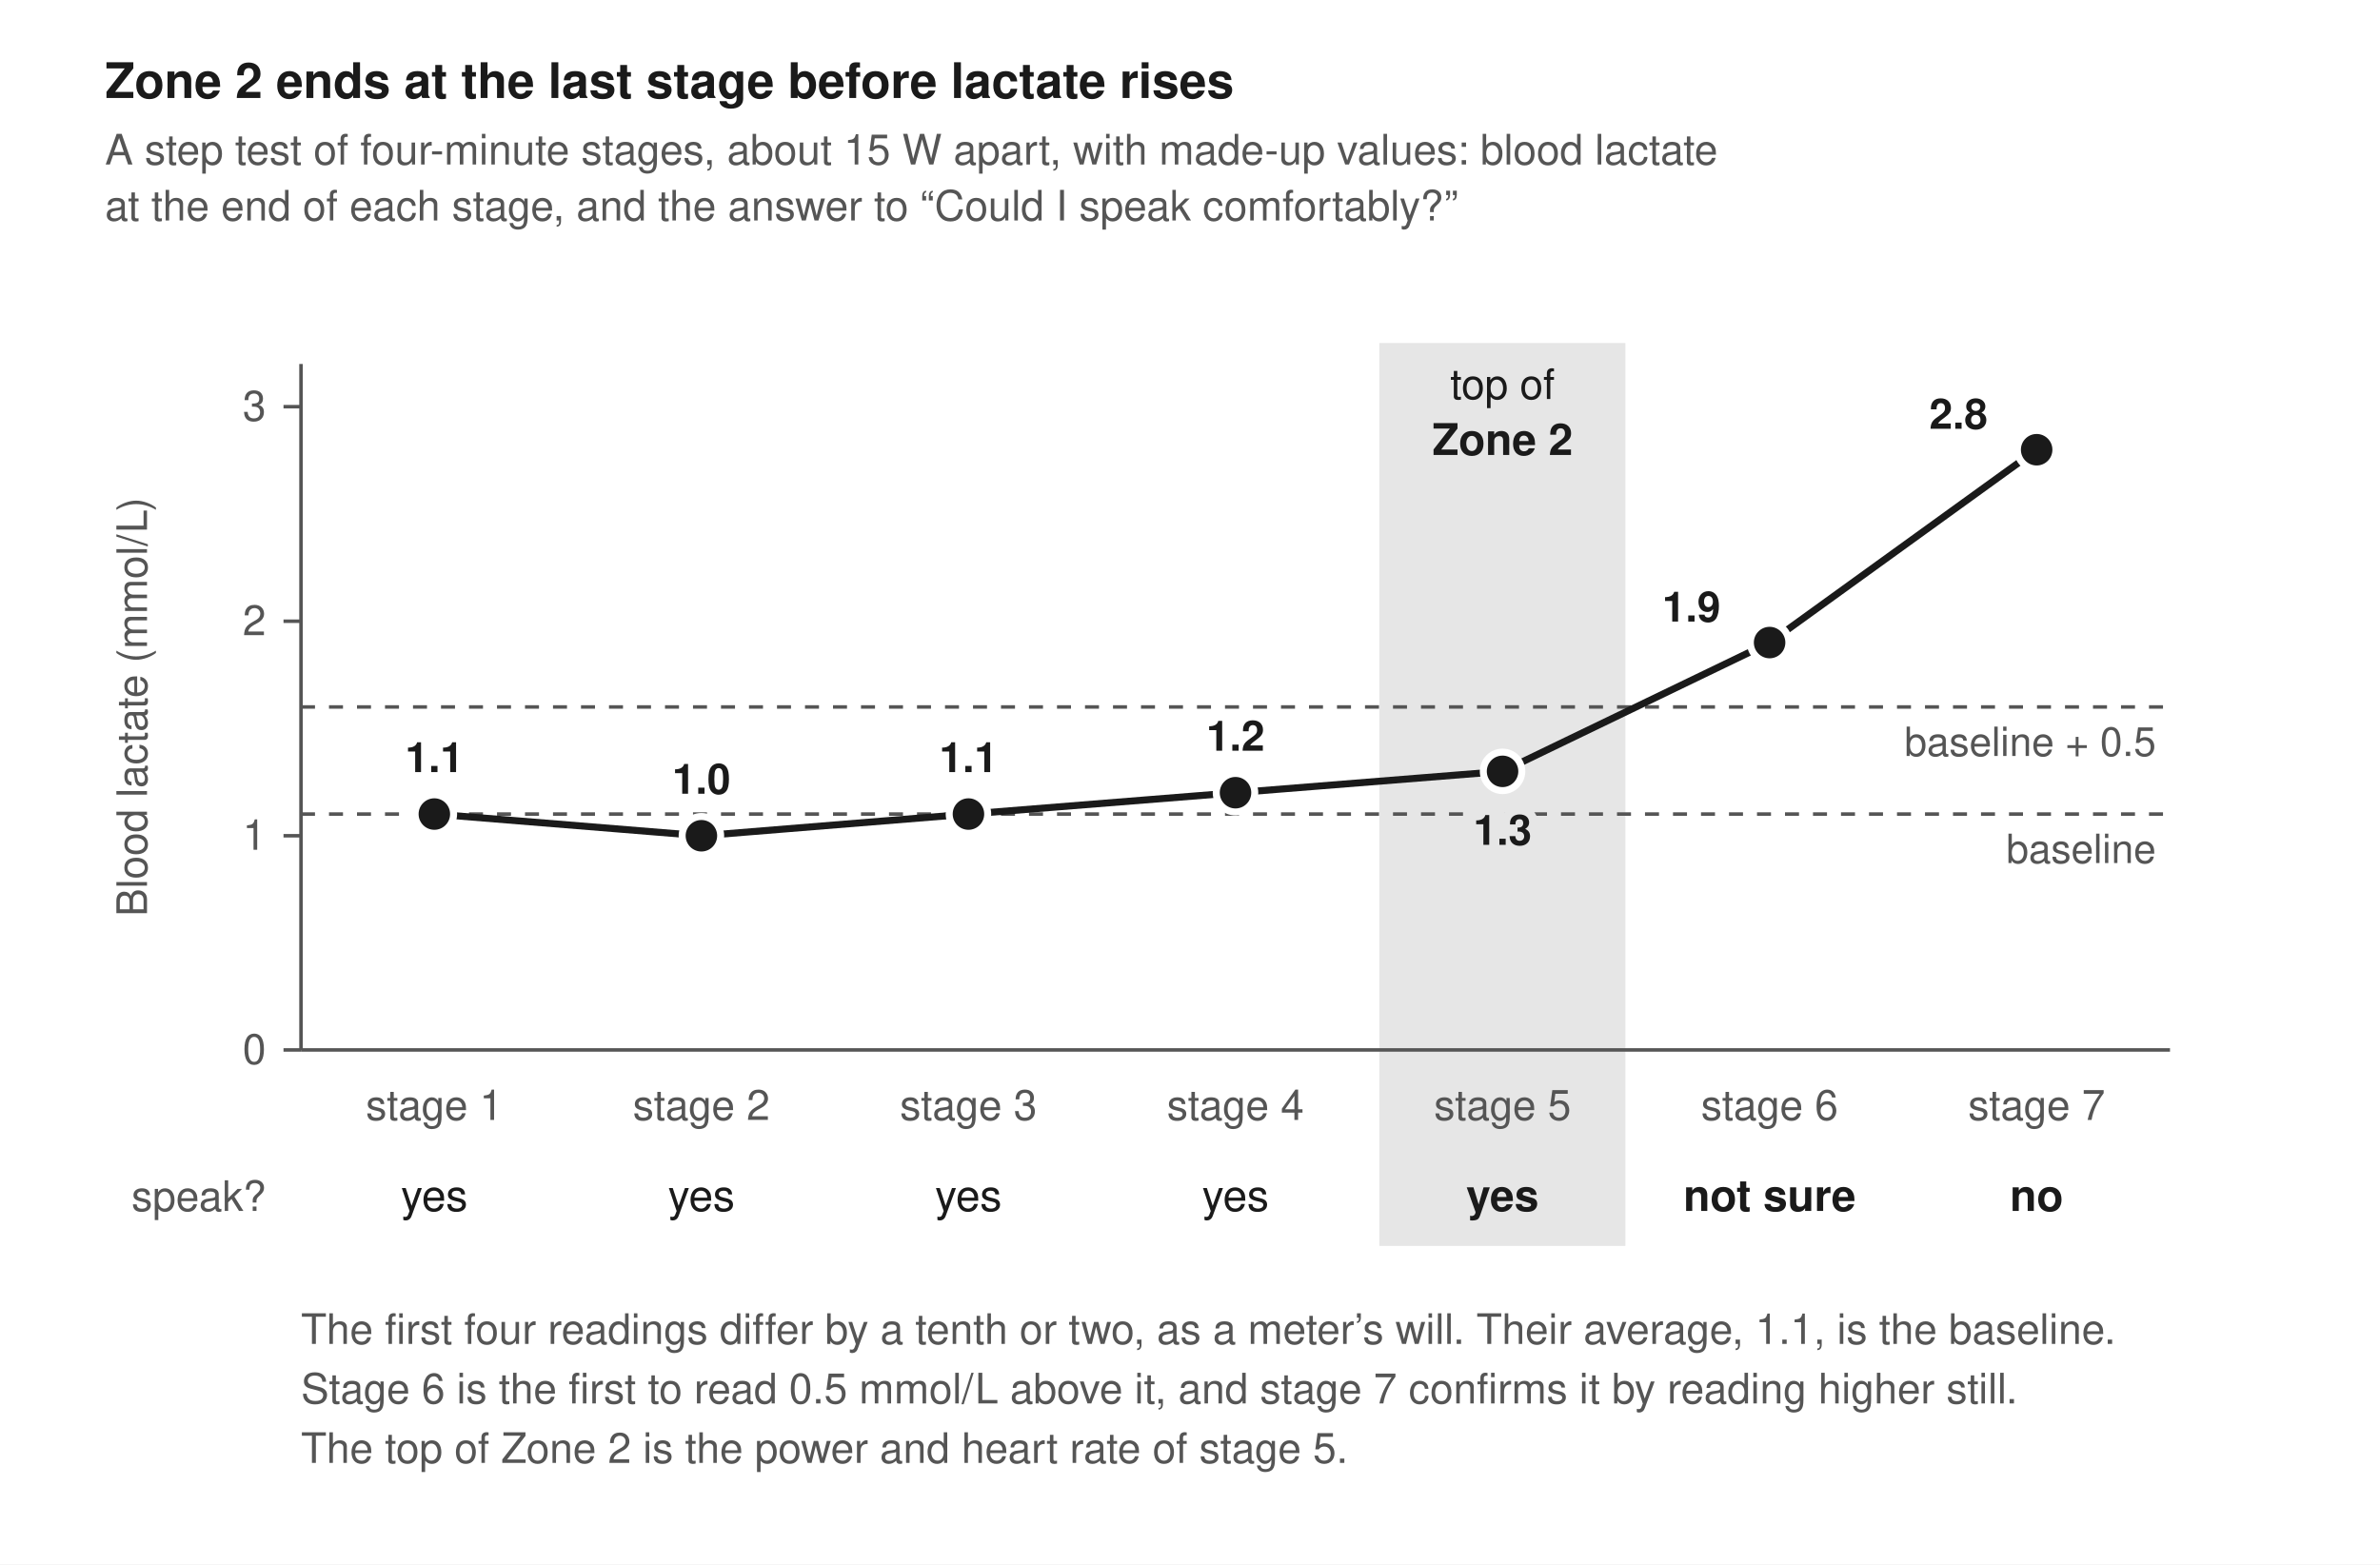
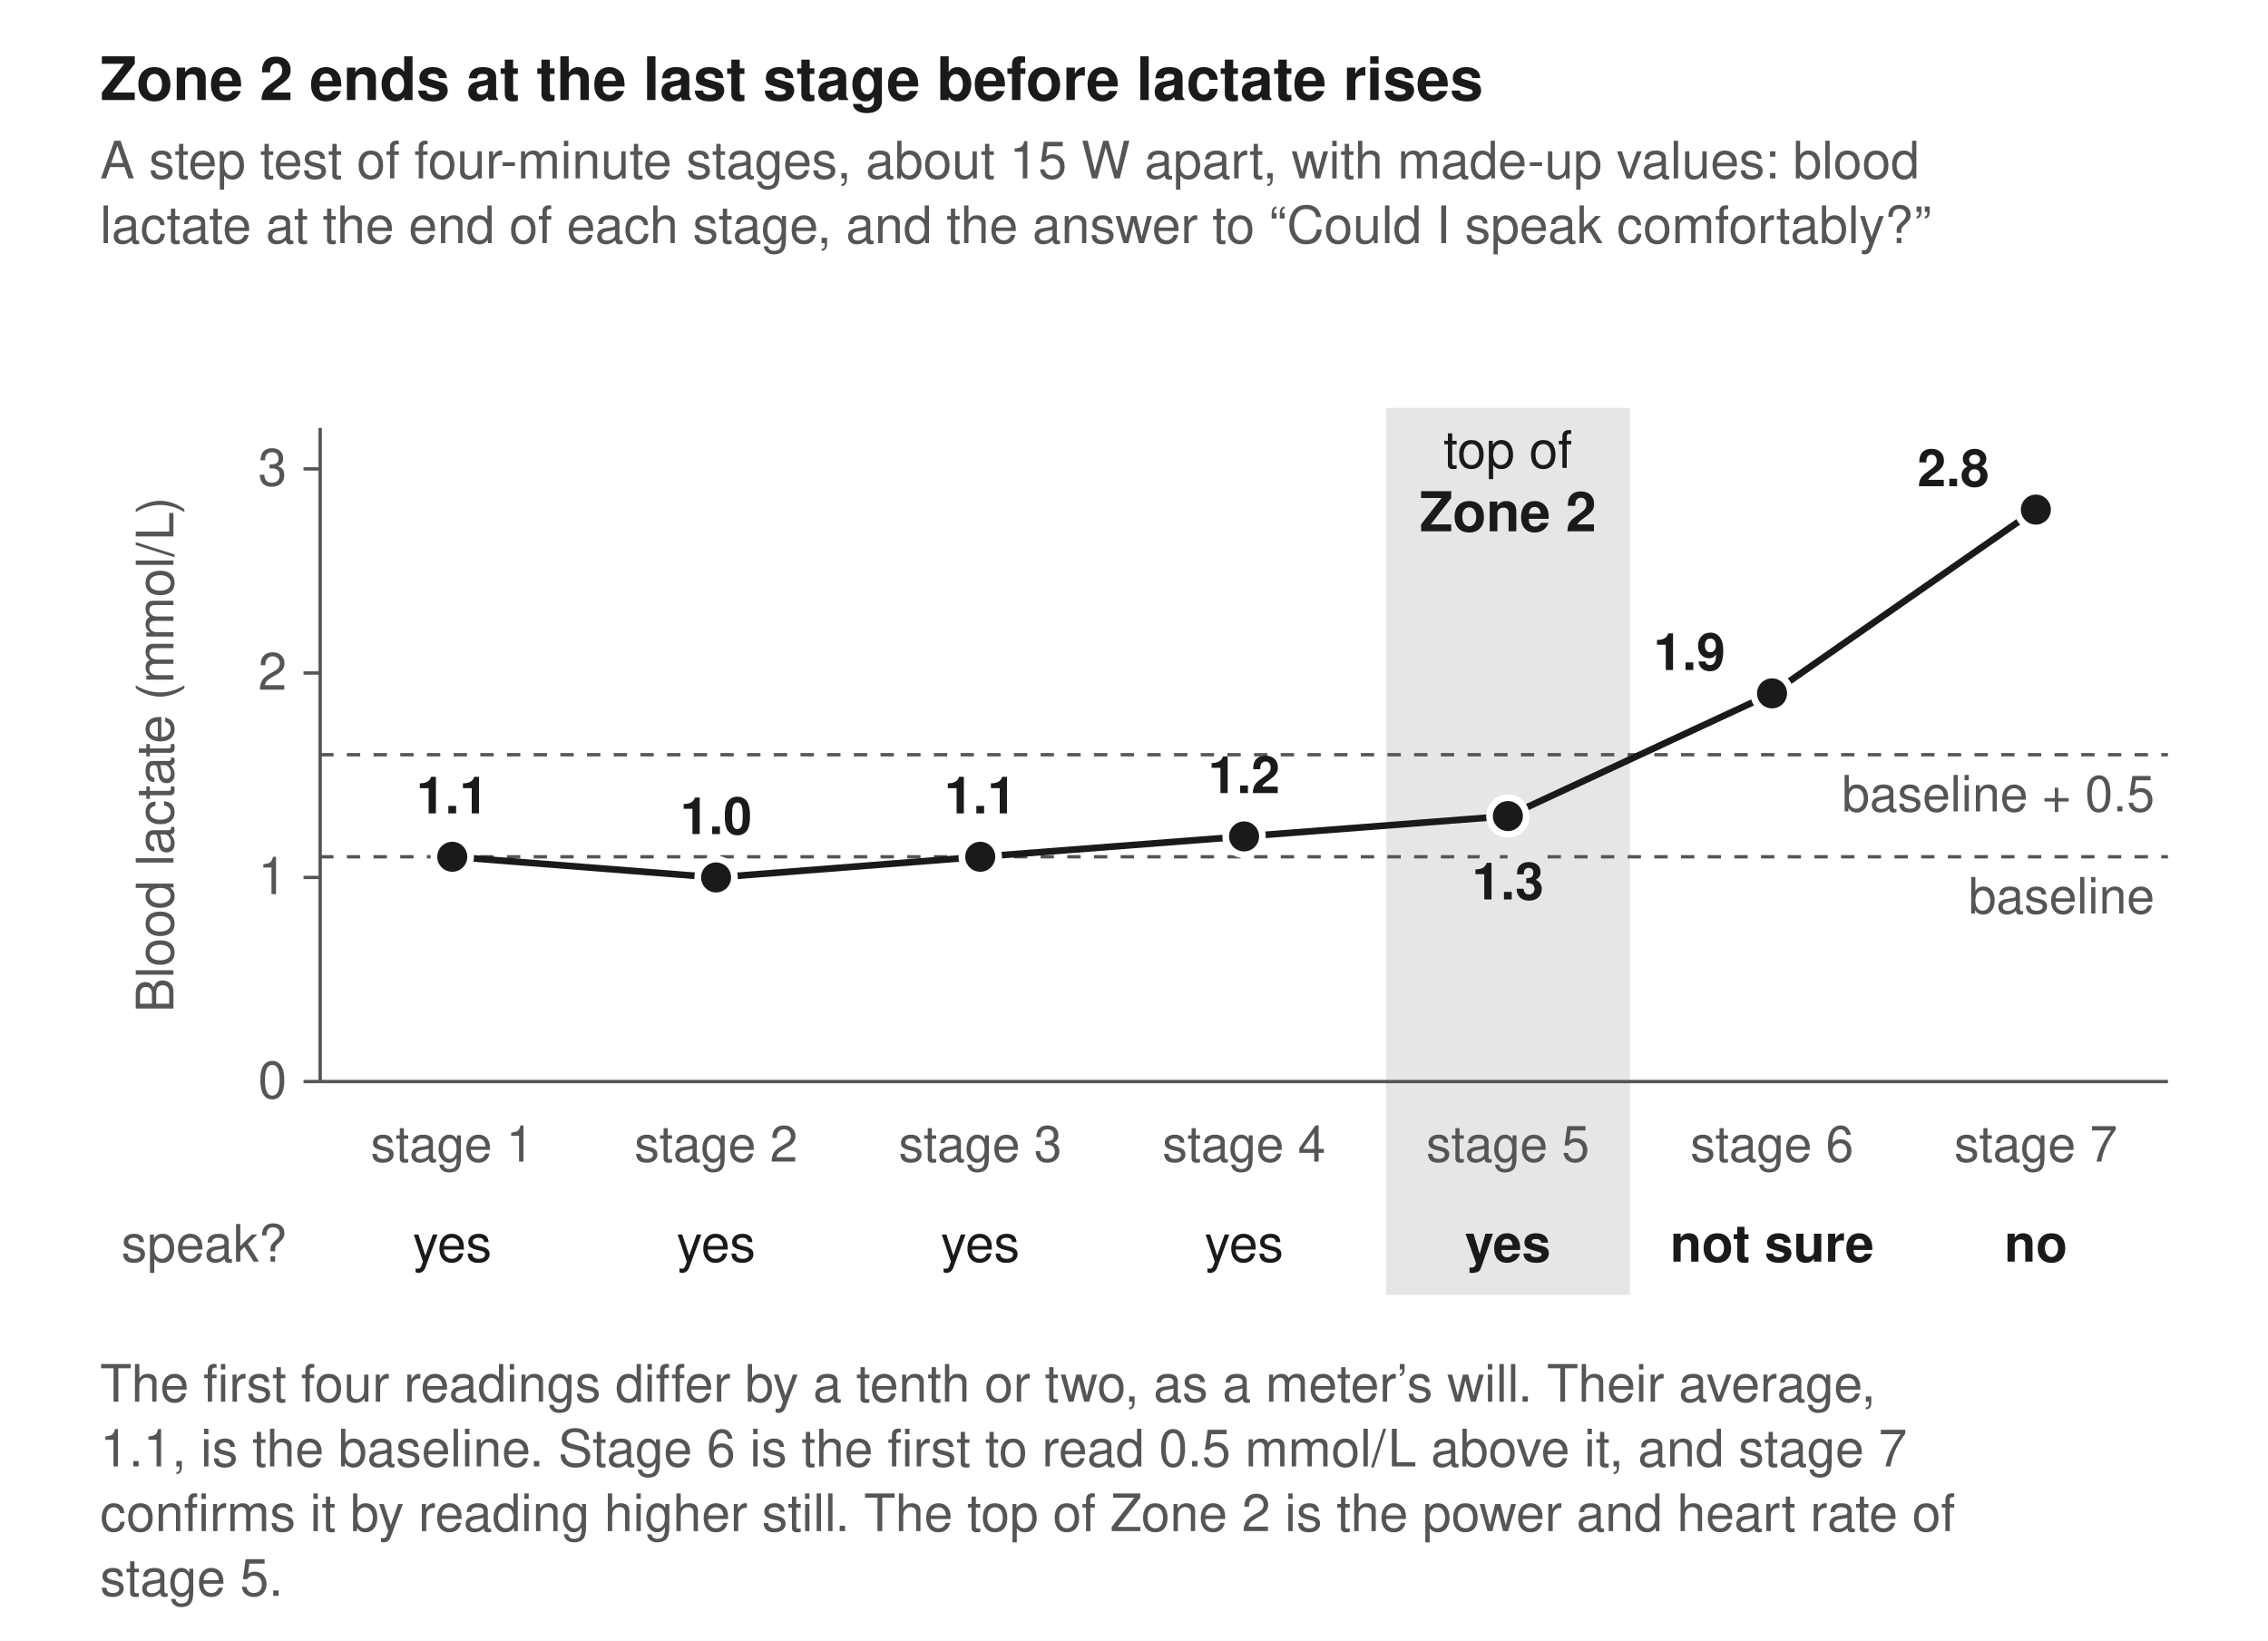
- <svg xmlns="http://www.w3.org/2000/svg" viewBox="0 0 680 447" width="680" height="447" role="img" aria-label="Sketch of a seven-stage step test: lactate flat for five stages then rising, with talk-test answers of yes, not sure and no">
-   <rect width="680" height="447" fill="#ffffff" />
-   <text x="30.0" y="28.0" font-family="Helvetica, Arial, sans-serif" font-size="14" fill="#1a1a1a" text-anchor="start" font-weight="600">Zone 2 ends at the last stage before lactate rises</text>
-   <text x="30.0" y="47.0" font-family="Helvetica, Arial, sans-serif" font-size="12" fill="#555555" text-anchor="start" font-weight="400">A step test of four-minute stages, about 15 W apart, with made-up values: blood lactate</text>
-   <text x="30.0" y="63.0" font-family="Helvetica, Arial, sans-serif" font-size="12" fill="#555555" text-anchor="start" font-weight="400">at the end of each stage, and the answer to “Could I speak comfortably?”</text>
-   <rect x="394.1" y="98" width="70.3" height="258" fill="#e6e6e6" />
-   <line x1="86" y1="300" x2="620" y2="300" stroke="#555555" stroke-width="1" />
-   <line x1="86" y1="104" x2="86" y2="300" stroke="#555555" stroke-width="1" />
-   <line x1="81" y1="300.0" x2="86" y2="300.0" stroke="#555555" stroke-width="1" />
-   <text x="76.0" y="304.0" font-family="Helvetica, Arial, sans-serif" font-size="12" fill="#555555" text-anchor="end" font-weight="400">0</text>
-   <line x1="81" y1="238.8" x2="86" y2="238.8" stroke="#555555" stroke-width="1" />
-   <text x="76.0" y="242.8" font-family="Helvetica, Arial, sans-serif" font-size="12" fill="#555555" text-anchor="end" font-weight="400">1</text>
-   <line x1="81" y1="177.5" x2="86" y2="177.5" stroke="#555555" stroke-width="1" />
-   <text x="76.0" y="181.5" font-family="Helvetica, Arial, sans-serif" font-size="12" fill="#555555" text-anchor="end" font-weight="400">2</text>
-   <line x1="81" y1="116.2" x2="86" y2="116.2" stroke="#555555" stroke-width="1" />
-   <text x="76.0" y="120.2" font-family="Helvetica, Arial, sans-serif" font-size="12" fill="#555555" text-anchor="end" font-weight="400">3</text>
-   <text x="42.0" y="202.0" font-family="Helvetica, Arial, sans-serif" font-size="12" fill="#555555" text-anchor="middle" font-weight="400" transform="rotate(-90 42 202.0)">Blood lactate (mmol/L)</text>
-   <line x1="86" y1="232.6" x2="620" y2="232.6" stroke="#555555" stroke-width="1" stroke-dasharray="4 4" />
-   <text x="616.0" y="246.6" font-family="Helvetica, Arial, sans-serif" font-size="11.5" fill="#555555" text-anchor="end" font-weight="400">baseline</text>
-   <line x1="86" y1="202.0" x2="620" y2="202.0" stroke="#555555" stroke-width="1" stroke-dasharray="4 4" />
-   <text x="616.0" y="216.0" font-family="Helvetica, Arial, sans-serif" font-size="11.5" fill="#555555" text-anchor="end" font-weight="400">baseline + 0.5</text>
-   <polyline points="124.1,232.6 200.4,238.8 276.7,232.6 353.0,226.5 429.3,220.4 505.6,183.6 581.9,128.5" fill="none" stroke="#1a1a1a" stroke-width="2" />
-   <circle cx="124.1" cy="232.6" r="5.5" fill="#1a1a1a" stroke="#ffffff" stroke-width="2" />
-   <text x="124.1" y="220.6" font-family="Helvetica, Arial, sans-serif" font-size="12" fill="#1a1a1a" text-anchor="middle" font-weight="600">1.1</text>
-   <text x="124.1" y="320.0" font-family="Helvetica, Arial, sans-serif" font-size="12" fill="#555555" text-anchor="middle" font-weight="400">stage 1</text>
-   <text x="124.1" y="346.0" font-family="Helvetica, Arial, sans-serif" font-size="12.5" fill="#1a1a1a" text-anchor="middle" font-weight="400">yes</text>
-   <circle cx="200.4" cy="238.8" r="5.5" fill="#1a1a1a" stroke="#ffffff" stroke-width="2" />
-   <text x="200.4" y="226.8" font-family="Helvetica, Arial, sans-serif" font-size="12" fill="#1a1a1a" text-anchor="middle" font-weight="600">1.0</text>
-   <text x="200.4" y="320.0" font-family="Helvetica, Arial, sans-serif" font-size="12" fill="#555555" text-anchor="middle" font-weight="400">stage 2</text>
-   <text x="200.4" y="346.0" font-family="Helvetica, Arial, sans-serif" font-size="12.5" fill="#1a1a1a" text-anchor="middle" font-weight="400">yes</text>
-   <circle cx="276.7" cy="232.6" r="5.5" fill="#1a1a1a" stroke="#ffffff" stroke-width="2" />
-   <text x="276.7" y="220.6" font-family="Helvetica, Arial, sans-serif" font-size="12" fill="#1a1a1a" text-anchor="middle" font-weight="600">1.1</text>
-   <text x="276.7" y="320.0" font-family="Helvetica, Arial, sans-serif" font-size="12" fill="#555555" text-anchor="middle" font-weight="400">stage 3</text>
-   <text x="276.7" y="346.0" font-family="Helvetica, Arial, sans-serif" font-size="12.5" fill="#1a1a1a" text-anchor="middle" font-weight="400">yes</text>
-   <circle cx="353.0" cy="226.5" r="5.5" fill="#1a1a1a" stroke="#ffffff" stroke-width="2" />
-   <text x="353.0" y="214.5" font-family="Helvetica, Arial, sans-serif" font-size="12" fill="#1a1a1a" text-anchor="middle" font-weight="600">1.2</text>
-   <text x="353.0" y="320.0" font-family="Helvetica, Arial, sans-serif" font-size="12" fill="#555555" text-anchor="middle" font-weight="400">stage 4</text>
-   <text x="353.0" y="346.0" font-family="Helvetica, Arial, sans-serif" font-size="12.5" fill="#1a1a1a" text-anchor="middle" font-weight="400">yes</text>
-   <circle cx="429.3" cy="220.4" r="5.5" fill="#1a1a1a" stroke="#ffffff" stroke-width="2" />
-   <text x="429.3" y="241.4" font-family="Helvetica, Arial, sans-serif" font-size="12" fill="#1a1a1a" text-anchor="middle" font-weight="600" paint-order="stroke" stroke="#e6e6e6" stroke-width="5">1.3</text>
-   <text x="429.3" y="320.0" font-family="Helvetica, Arial, sans-serif" font-size="12" fill="#555555" text-anchor="middle" font-weight="400">stage 5</text>
-   <text x="429.3" y="346.0" font-family="Helvetica, Arial, sans-serif" font-size="12.5" fill="#1a1a1a" text-anchor="middle" font-weight="600">yes</text>
-   <circle cx="505.6" cy="183.6" r="5.5" fill="#1a1a1a" stroke="#ffffff" stroke-width="2" />
-   <text x="491.6" y="177.6" font-family="Helvetica, Arial, sans-serif" font-size="12" fill="#1a1a1a" text-anchor="end" font-weight="600">1.9</text>
-   <text x="505.6" y="320.0" font-family="Helvetica, Arial, sans-serif" font-size="12" fill="#555555" text-anchor="middle" font-weight="400">stage 6</text>
-   <text x="505.6" y="346.0" font-family="Helvetica, Arial, sans-serif" font-size="12.5" fill="#1a1a1a" text-anchor="middle" font-weight="600">not sure</text>
-   <circle cx="581.9" cy="128.5" r="5.5" fill="#1a1a1a" stroke="#ffffff" stroke-width="2" />
-   <text x="567.9" y="122.5" font-family="Helvetica, Arial, sans-serif" font-size="12" fill="#1a1a1a" text-anchor="end" font-weight="600">2.8</text>
-   <text x="581.9" y="320.0" font-family="Helvetica, Arial, sans-serif" font-size="12" fill="#555555" text-anchor="middle" font-weight="400">stage 7</text>
-   <text x="581.9" y="346.0" font-family="Helvetica, Arial, sans-serif" font-size="12.5" fill="#1a1a1a" text-anchor="middle" font-weight="600">no</text>
-   <text x="76.0" y="346.0" font-family="Helvetica, Arial, sans-serif" font-size="12" fill="#555555" text-anchor="end" font-weight="400">speak?</text>
-   <text x="429.3" y="114.0" font-family="Helvetica, Arial, sans-serif" font-size="12" fill="#1a1a1a" text-anchor="middle" font-weight="400">top of</text>
-   <text x="429.3" y="130.0" font-family="Helvetica, Arial, sans-serif" font-size="12.5" fill="#1a1a1a" text-anchor="middle" font-weight="600">Zone 2</text>
-   <text x="86.0" y="384.0" font-family="Helvetica, Arial, sans-serif" font-size="12" fill="#555555" text-anchor="start" font-weight="400">The first four readings differ by a tenth or two, as a meter’s will. Their average, 1.1, is the baseline.</text>
-   <text x="86.0" y="401.0" font-family="Helvetica, Arial, sans-serif" font-size="12" fill="#555555" text-anchor="start" font-weight="400">Stage 6 is the first to read 0.5 mmol/L above it, and stage 7 confirms it by reading higher still.</text>
-   <text x="86.0" y="418.0" font-family="Helvetica, Arial, sans-serif" font-size="12" fill="#555555" text-anchor="start" font-weight="400">The top of Zone 2 is the power and heart rate of stage 5.</text>
+ <svg xmlns="http://www.w3.org/2000/svg" viewBox="0 0 680 492" width="680" height="492" role="img" aria-label="Sketch of a seven-stage step test: lactate flat for five stages then rising, with talk-test answers of yes, not sure and no">
+   <rect width="680" height="492" fill="#ffffff" />
+   <text x="30.0" y="30.0" font-family="IBM Plex Sans, Helvetica, Arial, sans-serif" font-size="18" fill="#1a1a1a" text-anchor="start" font-weight="600">Zone 2 ends at the last stage before lactate rises</text>
+   <text x="30.0" y="53.5" font-family="IBM Plex Sans, Helvetica, Arial, sans-serif" font-size="15.5" fill="#555555" text-anchor="start" font-weight="400">A step test of four-minute stages, about 15 W apart, with made-up values: blood</text>
+   <text x="30.0" y="72.9" font-family="IBM Plex Sans, Helvetica, Arial, sans-serif" font-size="15.5" fill="#555555" text-anchor="start" font-weight="400">lactate at the end of each stage, and the answer to “Could I speak comfortably?”</text>
+   <rect x="415.6" y="122.3" width="73.1" height="266.0" fill="#e6e6e6" />
+   <line x1="96" y1="324.3" x2="650" y2="324.3" stroke="#555555" stroke-width="1" />
+   <line x1="96" y1="128.3" x2="96" y2="324.3" stroke="#555555" stroke-width="1" />
+   <line x1="91" y1="324.3" x2="96" y2="324.3" stroke="#555555" stroke-width="1" />
+   <text x="86.0" y="329.3" font-family="IBM Plex Sans, Helvetica, Arial, sans-serif" font-size="15.5" fill="#555555" text-anchor="end" font-weight="400">0</text>
+   <line x1="91" y1="263.1" x2="96" y2="263.1" stroke="#555555" stroke-width="1" />
+   <text x="86.0" y="268.1" font-family="IBM Plex Sans, Helvetica, Arial, sans-serif" font-size="15.5" fill="#555555" text-anchor="end" font-weight="400">1</text>
+   <line x1="91" y1="201.8" x2="96" y2="201.8" stroke="#555555" stroke-width="1" />
+   <text x="86.0" y="206.8" font-family="IBM Plex Sans, Helvetica, Arial, sans-serif" font-size="15.5" fill="#555555" text-anchor="end" font-weight="400">2</text>
+   <line x1="91" y1="140.6" x2="96" y2="140.6" stroke="#555555" stroke-width="1" />
+   <text x="86.0" y="145.6" font-family="IBM Plex Sans, Helvetica, Arial, sans-serif" font-size="15.5" fill="#555555" text-anchor="end" font-weight="400">3</text>
+   <text x="52.0" y="226.3" font-family="IBM Plex Sans, Helvetica, Arial, sans-serif" font-size="15.5" fill="#555555" text-anchor="middle" font-weight="400" transform="rotate(-90 52 226.3)">Blood lactate (mmol/L)</text>
+   <line x1="96" y1="256.9" x2="650" y2="256.9" stroke="#555555" stroke-width="1" stroke-dasharray="4 4" />
+   <text x="646.0" y="273.9" font-family="IBM Plex Sans, Helvetica, Arial, sans-serif" font-size="15" fill="#555555" text-anchor="end" font-weight="400">baseline</text>
+   <line x1="96" y1="226.3" x2="650" y2="226.3" stroke="#555555" stroke-width="1" stroke-dasharray="4 4" />
+   <text x="646.0" y="243.3" font-family="IBM Plex Sans, Helvetica, Arial, sans-serif" font-size="15" fill="#555555" text-anchor="end" font-weight="400">baseline + 0.5</text>
+   <polyline points="135.6,256.9 214.7,263.1 293.9,256.9 373.0,250.8 452.1,244.7 531.3,207.9 610.4,152.8" fill="none" stroke="#1a1a1a" stroke-width="2" />
+   <circle cx="135.6" cy="256.9" r="5.5" fill="#1a1a1a" stroke="#ffffff" stroke-width="2" />
+   <text x="135.6" y="243.9" font-family="IBM Plex Sans, Helvetica, Arial, sans-serif" font-size="15.5" fill="#1a1a1a" text-anchor="middle" font-weight="600">1.1</text>
+   <text x="135.6" y="348.3" font-family="IBM Plex Sans, Helvetica, Arial, sans-serif" font-size="15" fill="#555555" text-anchor="middle" font-weight="400">stage 1</text>
+   <text x="135.6" y="378.3" font-family="IBM Plex Sans, Helvetica, Arial, sans-serif" font-size="15.5" fill="#1a1a1a" text-anchor="middle" font-weight="400">yes</text>
+   <circle cx="214.7" cy="263.1" r="5.5" fill="#1a1a1a" stroke="#ffffff" stroke-width="2" />
+   <text x="214.7" y="250.1" font-family="IBM Plex Sans, Helvetica, Arial, sans-serif" font-size="15.5" fill="#1a1a1a" text-anchor="middle" font-weight="600">1.0</text>
+   <text x="214.7" y="348.3" font-family="IBM Plex Sans, Helvetica, Arial, sans-serif" font-size="15" fill="#555555" text-anchor="middle" font-weight="400">stage 2</text>
+   <text x="214.7" y="378.3" font-family="IBM Plex Sans, Helvetica, Arial, sans-serif" font-size="15.5" fill="#1a1a1a" text-anchor="middle" font-weight="400">yes</text>
+   <circle cx="293.9" cy="256.9" r="5.5" fill="#1a1a1a" stroke="#ffffff" stroke-width="2" />
+   <text x="293.9" y="243.9" font-family="IBM Plex Sans, Helvetica, Arial, sans-serif" font-size="15.5" fill="#1a1a1a" text-anchor="middle" font-weight="600">1.1</text>
+   <text x="293.9" y="348.3" font-family="IBM Plex Sans, Helvetica, Arial, sans-serif" font-size="15" fill="#555555" text-anchor="middle" font-weight="400">stage 3</text>
+   <text x="293.9" y="378.3" font-family="IBM Plex Sans, Helvetica, Arial, sans-serif" font-size="15.5" fill="#1a1a1a" text-anchor="middle" font-weight="400">yes</text>
+   <circle cx="373.0" cy="250.8" r="5.5" fill="#1a1a1a" stroke="#ffffff" stroke-width="2" />
+   <text x="373.0" y="237.8" font-family="IBM Plex Sans, Helvetica, Arial, sans-serif" font-size="15.5" fill="#1a1a1a" text-anchor="middle" font-weight="600">1.2</text>
+   <text x="373.0" y="348.3" font-family="IBM Plex Sans, Helvetica, Arial, sans-serif" font-size="15" fill="#555555" text-anchor="middle" font-weight="400">stage 4</text>
+   <text x="373.0" y="378.3" font-family="IBM Plex Sans, Helvetica, Arial, sans-serif" font-size="15.5" fill="#1a1a1a" text-anchor="middle" font-weight="400">yes</text>
+   <circle cx="452.1" cy="244.7" r="5.5" fill="#1a1a1a" stroke="#ffffff" stroke-width="2" />
+   <text x="452.1" y="269.7" font-family="IBM Plex Sans, Helvetica, Arial, sans-serif" font-size="15.5" fill="#1a1a1a" text-anchor="middle" font-weight="600" paint-order="stroke" stroke="#e6e6e6" stroke-width="5">1.3</text>
+   <text x="452.1" y="348.3" font-family="IBM Plex Sans, Helvetica, Arial, sans-serif" font-size="15" fill="#555555" text-anchor="middle" font-weight="400">stage 5</text>
+   <text x="452.1" y="378.3" font-family="IBM Plex Sans, Helvetica, Arial, sans-serif" font-size="15.5" fill="#1a1a1a" text-anchor="middle" font-weight="600">yes</text>
+   <circle cx="531.3" cy="207.9" r="5.5" fill="#1a1a1a" stroke="#ffffff" stroke-width="2" />
+   <text x="517.3" y="200.9" font-family="IBM Plex Sans, Helvetica, Arial, sans-serif" font-size="15.5" fill="#1a1a1a" text-anchor="end" font-weight="600">1.9</text>
+   <text x="531.3" y="348.3" font-family="IBM Plex Sans, Helvetica, Arial, sans-serif" font-size="15" fill="#555555" text-anchor="middle" font-weight="400">stage 6</text>
+   <text x="531.3" y="378.3" font-family="IBM Plex Sans, Helvetica, Arial, sans-serif" font-size="15.5" fill="#1a1a1a" text-anchor="middle" font-weight="600">not sure</text>
+   <circle cx="610.4" cy="152.8" r="5.5" fill="#1a1a1a" stroke="#ffffff" stroke-width="2" />
+   <text x="596.4" y="145.8" font-family="IBM Plex Sans, Helvetica, Arial, sans-serif" font-size="15.5" fill="#1a1a1a" text-anchor="end" font-weight="600">2.8</text>
+   <text x="610.4" y="348.3" font-family="IBM Plex Sans, Helvetica, Arial, sans-serif" font-size="15" fill="#555555" text-anchor="middle" font-weight="400">stage 7</text>
+   <text x="610.4" y="378.3" font-family="IBM Plex Sans, Helvetica, Arial, sans-serif" font-size="15.5" fill="#1a1a1a" text-anchor="middle" font-weight="600">no</text>
+   <text x="86.0" y="378.3" font-family="IBM Plex Sans, Helvetica, Arial, sans-serif" font-size="15.5" fill="#555555" text-anchor="end" font-weight="400">speak?</text>
+   <text x="452.1" y="140.3" font-family="IBM Plex Sans, Helvetica, Arial, sans-serif" font-size="15.5" fill="#1a1a1a" text-anchor="middle" font-weight="400">top of</text>
+   <text x="452.1" y="159.3" font-family="IBM Plex Sans, Helvetica, Arial, sans-serif" font-size="16.5" fill="#1a1a1a" text-anchor="middle" font-weight="600">Zone 2</text>
+   <text x="30.0" y="420.3" font-family="IBM Plex Sans, Helvetica, Arial, sans-serif" font-size="15.5" fill="#555555" text-anchor="start" font-weight="400">The first four readings differ by a tenth or two, as a meter’s will. Their average,</text>
+   <text x="30.0" y="439.7" font-family="IBM Plex Sans, Helvetica, Arial, sans-serif" font-size="15.5" fill="#555555" text-anchor="start" font-weight="400">1.1, is the baseline. Stage 6 is the first to read 0.5 mmol/L above it, and stage 7</text>
+   <text x="30.0" y="459.1" font-family="IBM Plex Sans, Helvetica, Arial, sans-serif" font-size="15.5" fill="#555555" text-anchor="start" font-weight="400">confirms it by reading higher still. The top of Zone 2 is the power and heart rate of</text>
+   <text x="30.0" y="478.5" font-family="IBM Plex Sans, Helvetica, Arial, sans-serif" font-size="15.5" fill="#555555" text-anchor="start" font-weight="400">stage 5.</text>
</svg>
